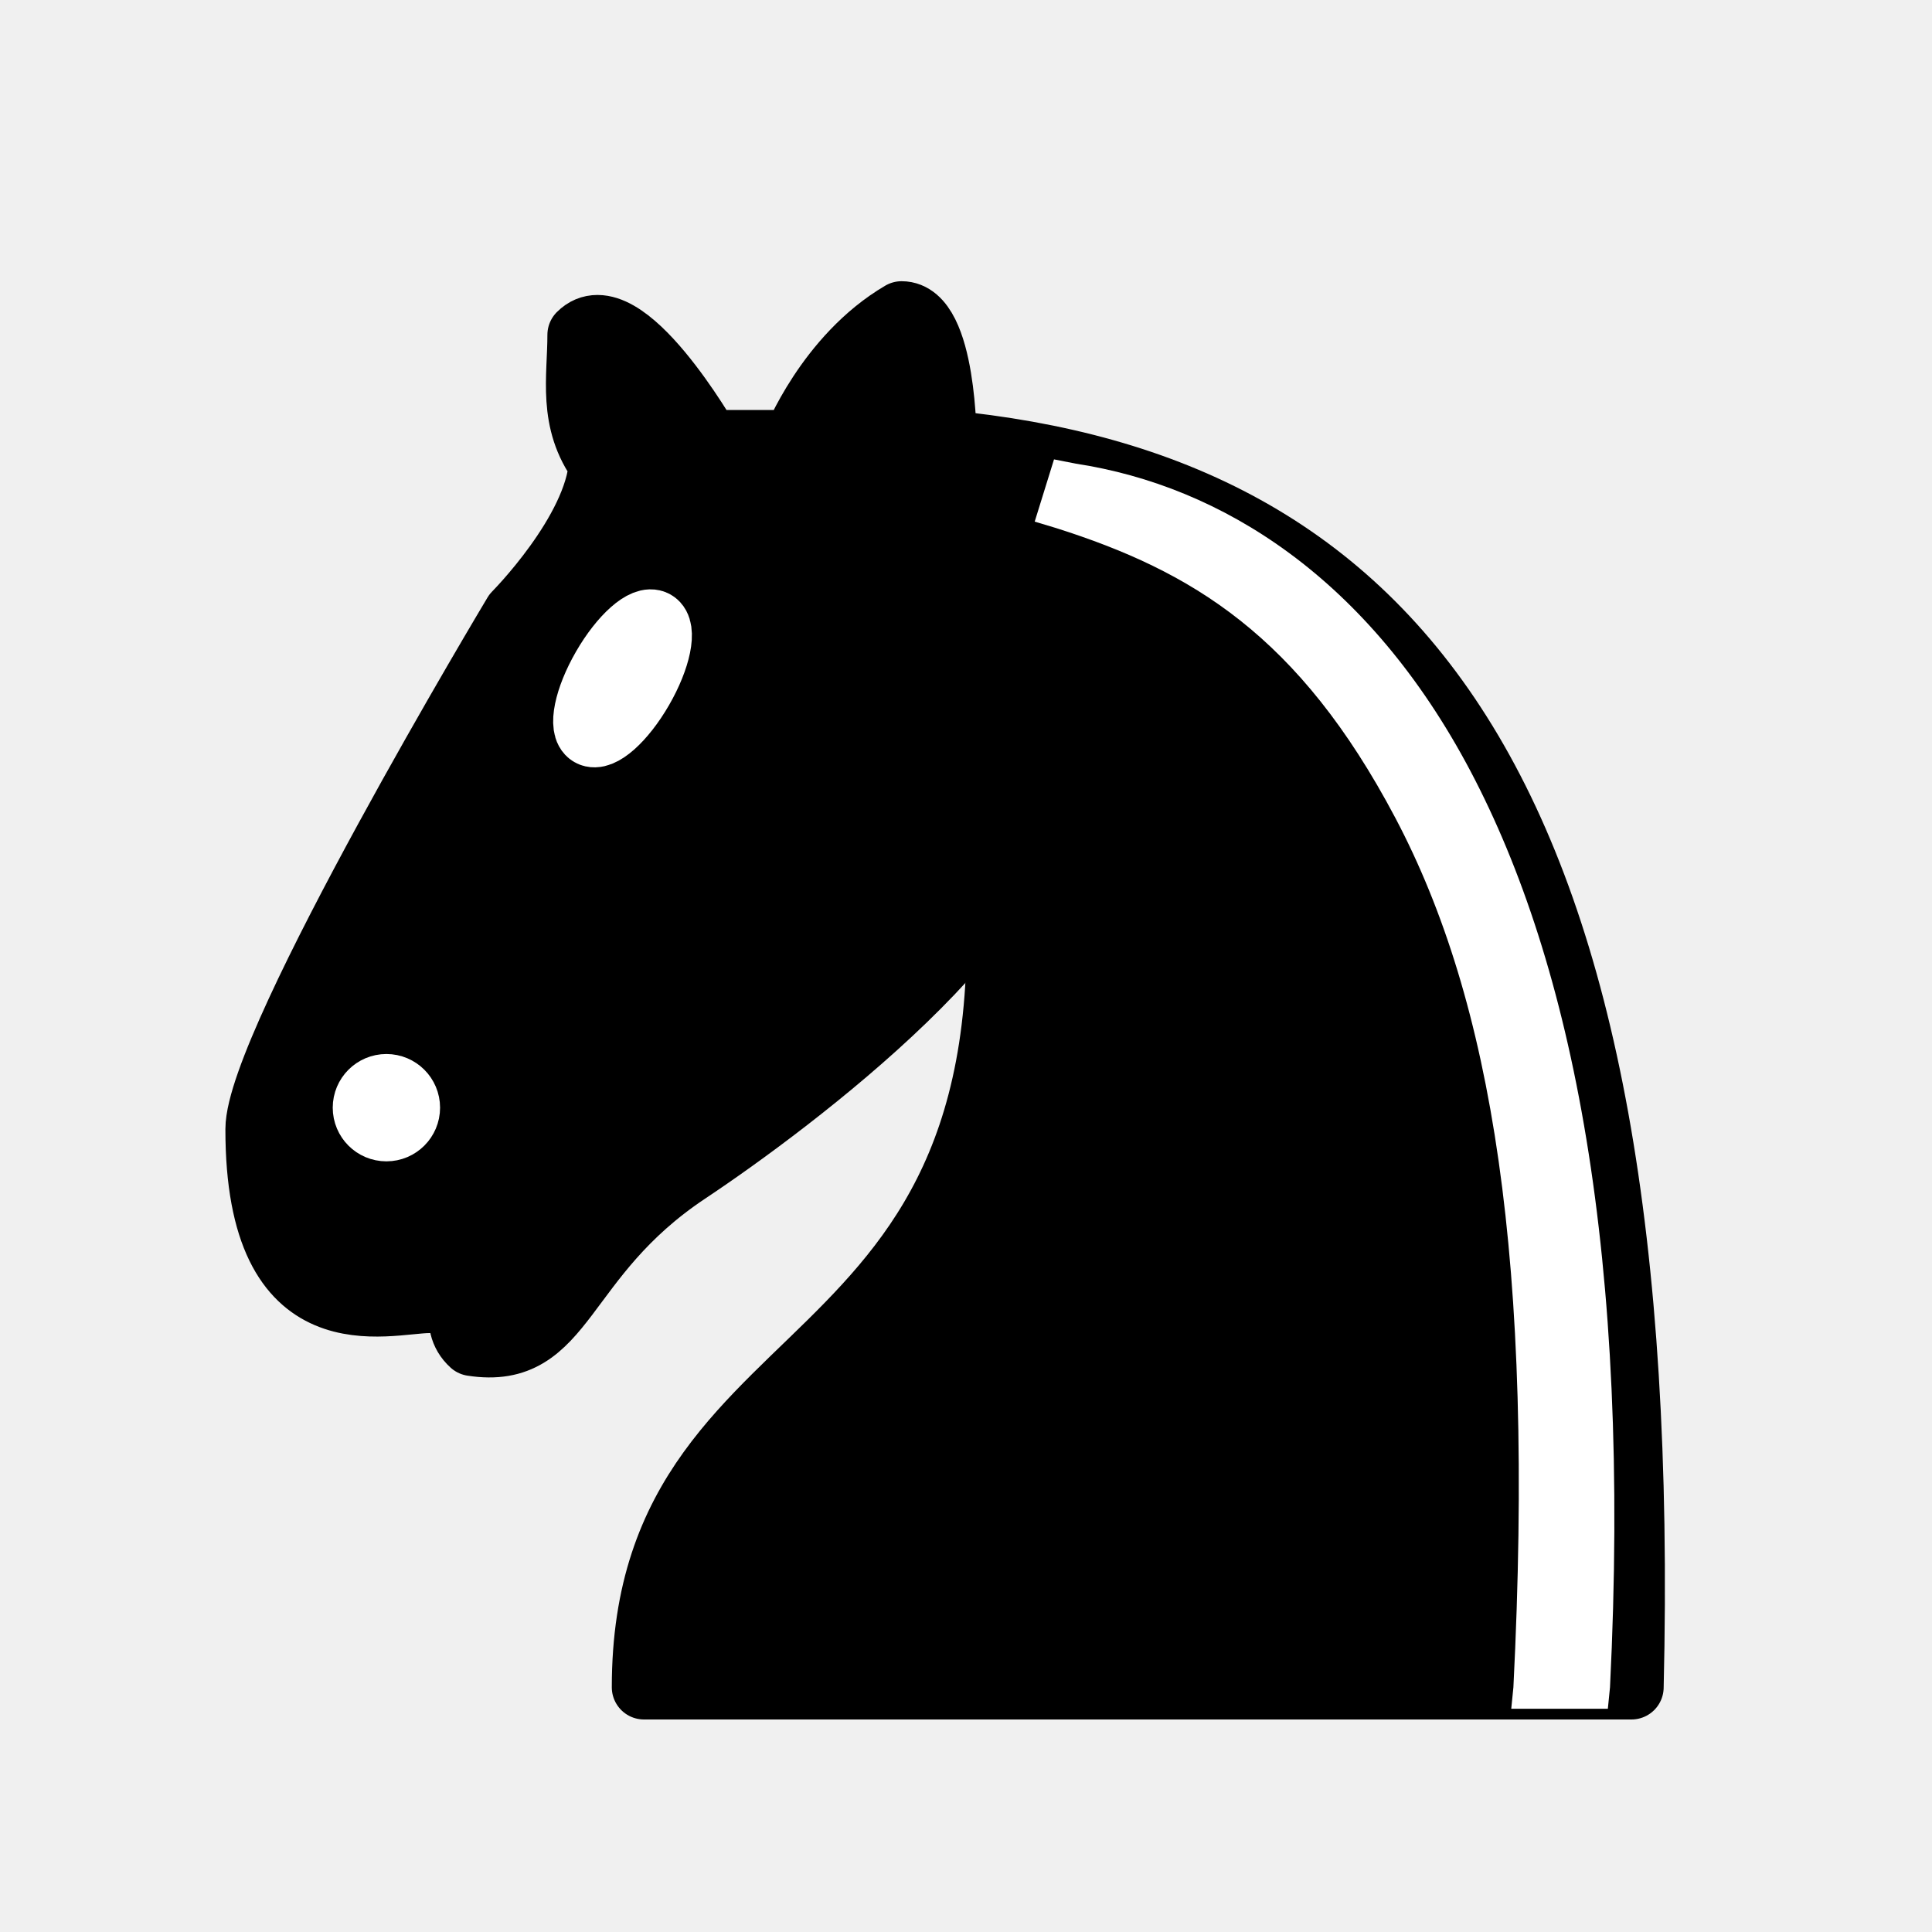
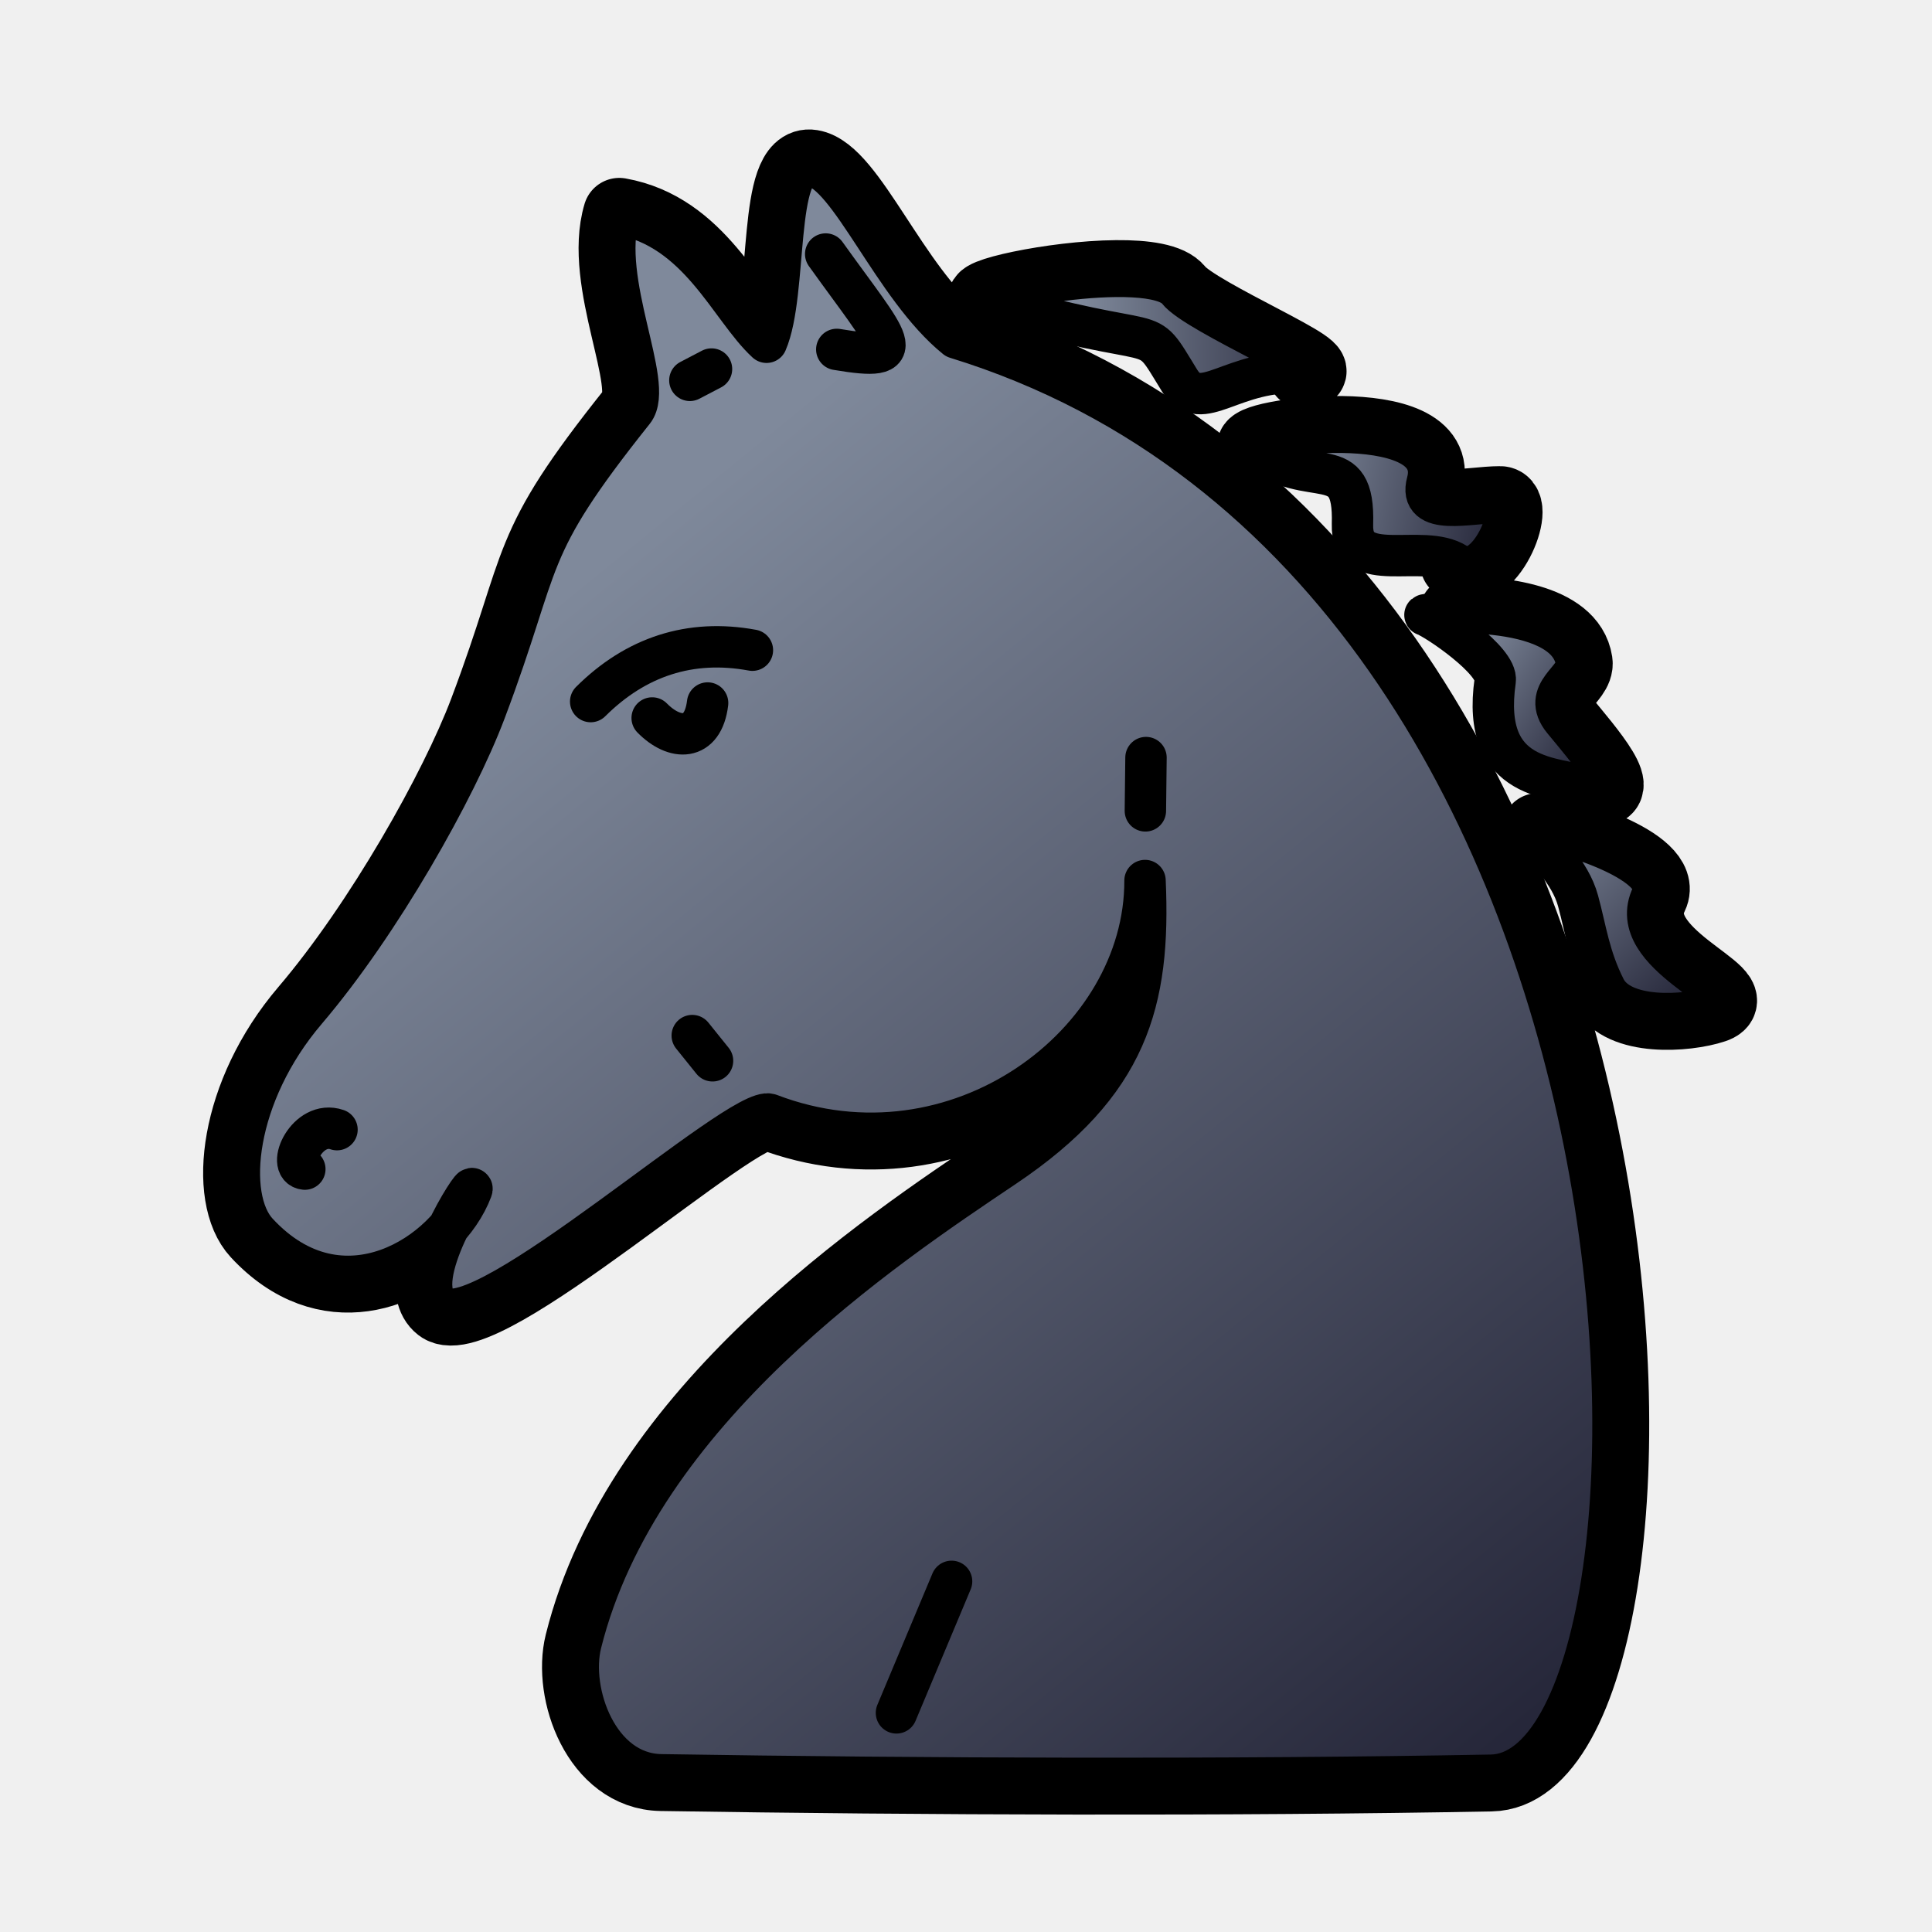
- <svg xmlns="http://www.w3.org/2000/svg" version="1.1" width="45" height="45">
-   <g style="opacity:1; fill:none; fill-opacity:1; fill-rule:evenodd; stroke:#000000; stroke-width:1.5; stroke-linecap:round;stroke-linejoin:round;stroke-miterlimit:4; stroke-dasharray:none; stroke-opacity:1;" transform="translate(0,0.3)">
-     <path d="M 22,10 C 32.5,11 38.5,18 38,39 L 15,39 C 15,30 25,32.5 23,18" style="fill:#000000; stroke:#000000;" />
-     <path d="M 24,18 C 24.38,20.91 18.45,25.37 16,27 C 13,29 13.18,31.34 11,31 C 9.958,30.06 12.41,27.96 11,28 C 10,28 11.19,29.23 10,30 C 9,30 5.997,31 6,26 C 6,24 12,14 12,14 C 12,14 13.89,12.1 14,10.5 C 13.27,9.506 13.5,8.5 13.5,7.5 C 14.5,6.5 16.5,10 16.5,10 L 18.5,10 C 18.5,10 19.28,8.008 21,7 C 22,7 22,10 22,10" style="fill:#000000; stroke:#000000;" />
-     <path d="M 9.5 25.5 A 0.5 0.5 0 1 1 8.5,25.5 A 0.5 0.5 0 1 1 9.5 25.5 z" style="fill:#ffffff; stroke:#ffffff;" />
-     <path d="M 15 15.5 A 0.5 1.5 0 1 1  14,15.5 A 0.5 1.5 0 1 1  15 15.5 z" transform="matrix(0.866,0.5,-0.5,0.866,9.693,-5.173)" style="fill:#ffffff; stroke:#ffffff;" />
-     <path d="M 24.55,10.4 L 24.1,11.85 L 24.6,12 C 27.75,13 30.25,14.49 32.5,18.75 C 34.75,23.01 35.75,29.06 35.25,39 L 35.2,39.5 L 37.45,39.5 L 37.5,39 C 38,28.94 36.62,22.15 34.25,17.66 C 31.88,13.17 28.46,11.02 25.06,10.5 L 24.55,10.4 z " style="fill:#ffffff; stroke:none;" />
-   </g>
+ <svg xmlns="http://www.w3.org/2000/svg" xmlns:xlink="http://www.w3.org/1999/xlink" id="knight" version="1.0" viewBox="0 0 933.33 933.33">
+   <style id="base">.base{fill-opacity:1;fill-rule:evenodd;stroke-miterlimit:4;stroke-dasharray:none;stroke-linecap:round;stroke-linejoin:round;stroke-opacity:1}.stroke-medium{stroke-width:20}.stroke-color{stroke:#000}</style>
+   <defs id="defs36222">
+     <linearGradient id="fillGradient">
+       <stop id="stop0" offset="0" stop-color="#7f899b" stop-opacity="1" />
+       <stop id="stop1" offset="1" stop-color="#1c1c2f" stop-opacity="1" />
+     </linearGradient>
+     <linearGradient xlink:href="#fillGradient" id="hair4-gradient" x1="705.29" x2="787.13" y1="378.29" y2="465.62" gradientTransform="translate(7.03 14.37) scale(1.03317)" gradientUnits="userSpaceOnUse" />
+     <linearGradient xlink:href="#fillGradient" id="hair3-gradient" x1="667.03" x2="739.15" y1="299.33" y2="348.42" gradientTransform="translate(11.16 14.37) scale(1.03317)" gradientUnits="userSpaceOnUse" />
+     <linearGradient xlink:href="#fillGradient" id="hair2-gradient" x1="598.68" x2="705.53" y1="209.76" y2="232.29" gradientTransform="translate(7.03 14.37) scale(1.03317)" gradientUnits="userSpaceOnUse" />
+     <linearGradient xlink:href="#fillGradient" id="hair1-gradient" x1="493.79" x2="625.85" y1="157.91" y2="159.49" gradientTransform="translate(11.16 8.17) scale(1.03317)" gradientUnits="userSpaceOnUse" />
+     <linearGradient xlink:href="#fillGradient" id="body-gradient" x1="265.65" x2="753.21" y1="255.94" y2="854.33" gradientTransform="translate(7.03 14.37) scale(1.03317)" gradientUnits="userSpaceOnUse" />
+   </defs>
+   <path id="boundary" fill="none" stroke-width="35" d="M392.06 80.14c-18.36-3-11.42 61.28-21.76 85.2-17.72-16.27-32.58-55.02-71.12-61.9-9.76 32.5 17.09 82.29 6.86 95.1-54.43 68.26-43.29 69.9-71.7 145.17-14.11 37.42-50.6 102.3-86.53 144.44-34.5 40.45-39.45 90.11-23.43 107.38 33.01 35.59 72.53 20.25 92.67-3.13-6.86 14.01-12.93 31.98-4.28 38.68 20.07 15.53 145.3-98.02 159.1-92.74 90.13 34.42 181.5-33.94 181.28-112.96 2.6 58.75-8.3 98.14-67.92 138.21-58.04 39.02-176.52 117.76-204.58 230.25-5.88 23.58 8.24 63.05 38.75 63.54 125.9 2 275.79 2.53 400.98.2 101.42-1.87 104.4-582.63-258.52-694.3-30.3-24.46-51.43-80.14-69.8-83.14Zm237.78 99.9c18.83 1.19-51.66-28.11-60.85-39.83-3.99-5.09-15.8-6.83-29.74-6.7-30.68.26-71.73 9.56-62.7 12.2m227.08 126.66c15.36 9.78 30.78-29.67 21-29.67-14.7 0-39.67 6.9-35.15-9.7 4.96-18.23-17.98-23.86-41.15-24.18-23.16-.3-46.56 4.7-42.53 7.77m161.56 163.73c22 7.32-1.02-18.93-12.12-32.43s7.58-19.55 6.28-28.11c-3.17-20.71-37.87-24.1-58.33-23.88m72.27 181.67c7.77 15.35 39.03 13.35 52.5 8.84 18.16-6.07-43.9-24.93-29.92-53.67 7.75-15.92-43.91-31.7-55.05-32.1" class="base stroke-color" />
+   <path id="body" fill="url(#body-gradient)" d="M553.15 425.38c.22 79.03-91.15 147.38-181.28 112.95-13.8-5.27-139.03 108.28-159.1 92.75-15.83-12.26 17.55-62.79 15.12-56.33-11.55 30.73-62.56 64.93-103.51 20.78-16.02-17.27-11.07-66.93 23.43-107.38 35.93-42.13 72.42-107.01 86.54-144.43 28.4-75.27 17.26-76.91 71.69-145.17 10.23-12.82-16.62-62.6-6.86-95.1 38.54 6.87 53.4 45.63 71.13 61.89 10.33-23.92 3.39-88.2 21.75-85.2 18.37 3 39.5 58.68 69.8 83.13C824.77 274.95 821.8 855.71 720.38 857.6c-125.2 2.32-275.07 1.8-400.98-.21-30.5-.49-44.63-39.96-38.74-63.54 28.05-112.5 146.53-191.23 204.57-230.25 59.61-40.07 70.53-79.46 67.92-138.21z" class="base stroke-color stroke-medium" />
+   <path id="eyebrow" fill="none" d="M363.48 314.1c-30.04-5.55-56.38 3.17-78.13 24.82" class="base stroke-color stroke-medium" />
+   <path id="eye" fill="none" d="M315.06 346.85c10.79 11 24.52 11.45 26.78-7.23" class="base stroke-color stroke-medium" />
+   <path id="nose" fill="none" d="M162.8 545.72c-14.31-4.94-24.67 18.12-15.54 19.06" class="base stroke-color stroke-medium" />
+   <path id="cheek1" fill="none" d="m334.42 500.28 9.8 12.18" class="base stroke-color stroke-medium" />
+   <path id="cheek2" fill="none" d="m553.32 391.72.3-25.74" class="base stroke-color stroke-medium" />
+   <path id="ear-right" fill="none" d="m343.72 178.28-10.45 5.46" class="base stroke-color stroke-medium" />
+   <path id="ear-left" fill="none" d="M398.88 122.72c31.15 43.52 42.4 52.32 5.36 46.08" class="base stroke-color stroke-medium" />
+   <path id="leg-line" fill="none" d="m459.7 763.94-26.63 63.53" class="base stroke-color stroke-medium" />
+   <path id="hair1" fill="url(#hair1-gradient)" d="M476.55 145.72c89.44 26.22 74.35 7.3 93.22 38.01 10.57 17.21 25.21-5.86 60.07-3.68 18.83 1.18-51.66-28.13-60.85-39.84-12.76-16.27-105.57 1.66-92.44 5.5z" class="base stroke-color stroke-medium" />
+   <path id="hair2" fill="url(#hair2-gradient)" d="M605.8 216.59c28.1 21.35 48.68-.34 47.57 36.72-.77 25.45 33.58 8.45 50.26 19.06 15.37 9.78 30.78-29.67 21-29.67-14.7 0-39.67 6.9-35.15-9.7 9.91-36.45-91.75-22.55-83.68-16.41z" class="base stroke-color stroke-medium" />
+   <path id="hair3" fill="url(#hair3-gradient)" d="M688.43 297.17c5.47 1.91 35.26 22.07 33.88 31.66-7.11 49.46 29.36 46.26 45.05 51.49 22 7.32-1.02-18.93-12.12-32.43s7.58-19.55 6.28-28.11c-4.6-30.13-75.94-23.61-73.08-22.61z" class="base stroke-color stroke-medium" />
+   <path id="hair4" fill="url(#hair4-gradient)" d="M740.98 401.45c5.23 9.1 17.48 19.43 21.36 33.72 3.89 14.3 5.35 27.04 13.12 42.4 7.77 15.35 39.02 13.35 52.5 8.84 18.16-6.07-43.9-24.92-29.92-53.67 8.85-18.2-59.88-36.21-57.06-31.3z" class="base stroke-color stroke-medium" />
</svg>
